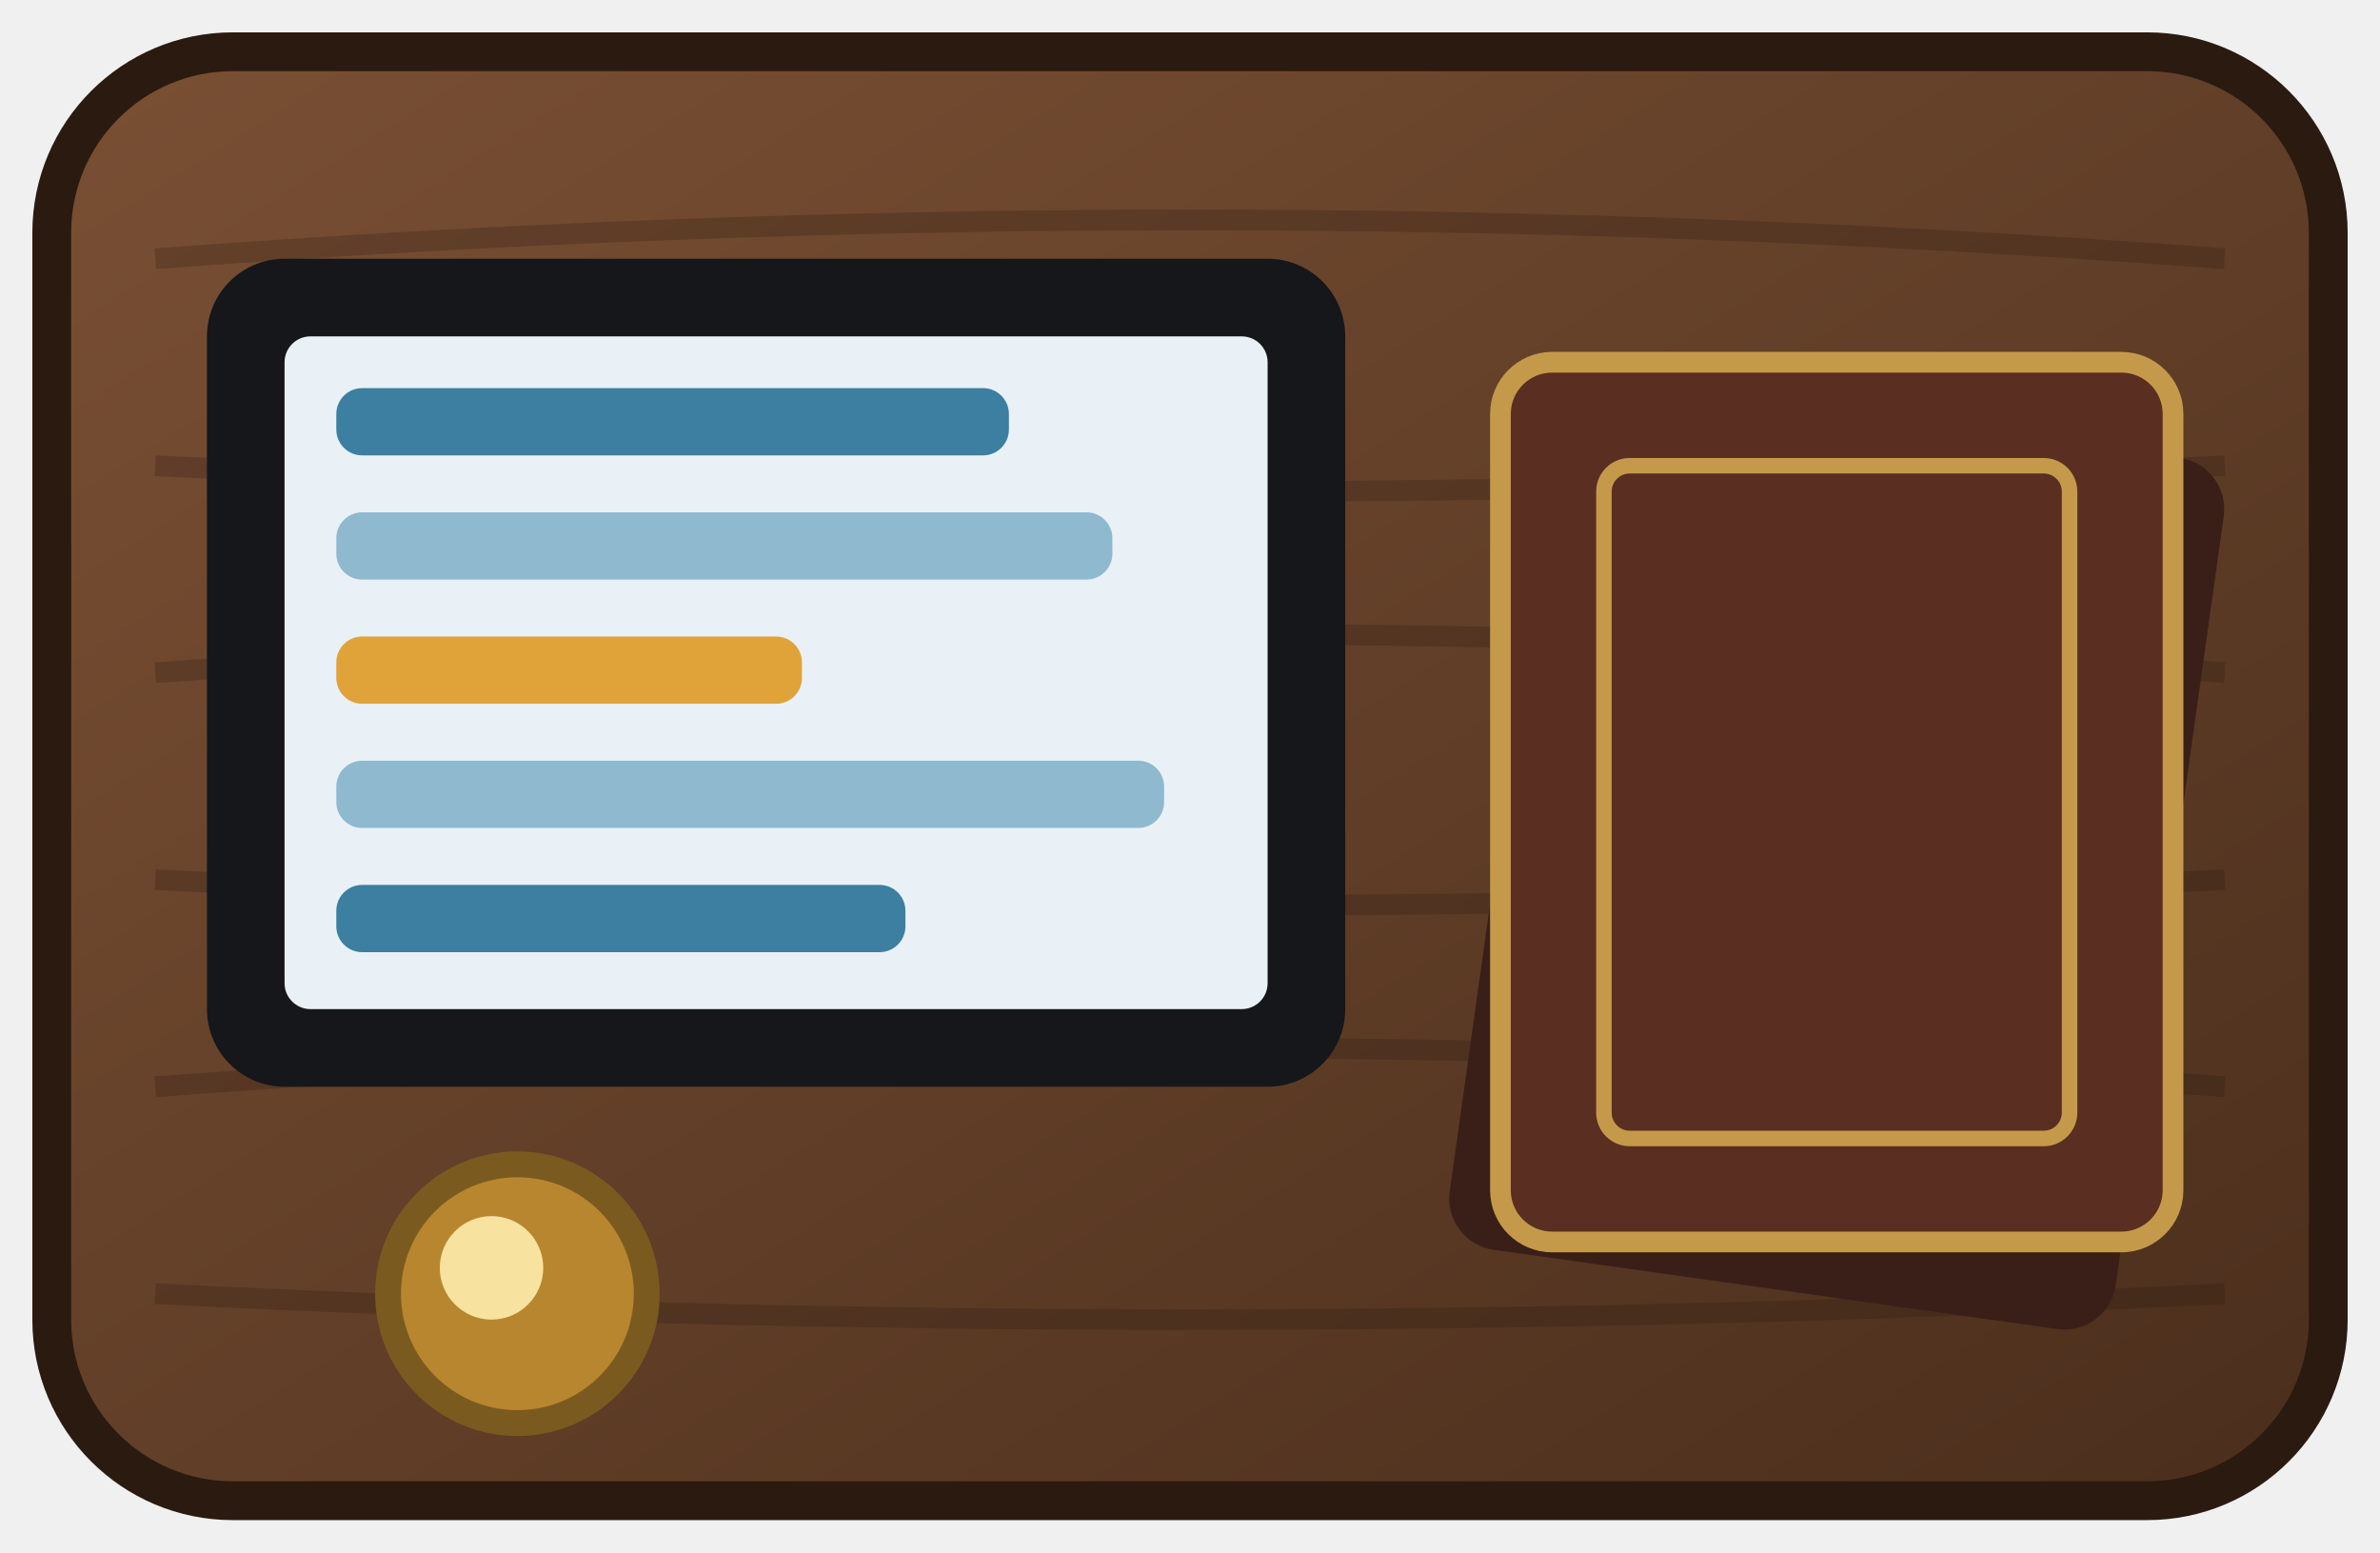
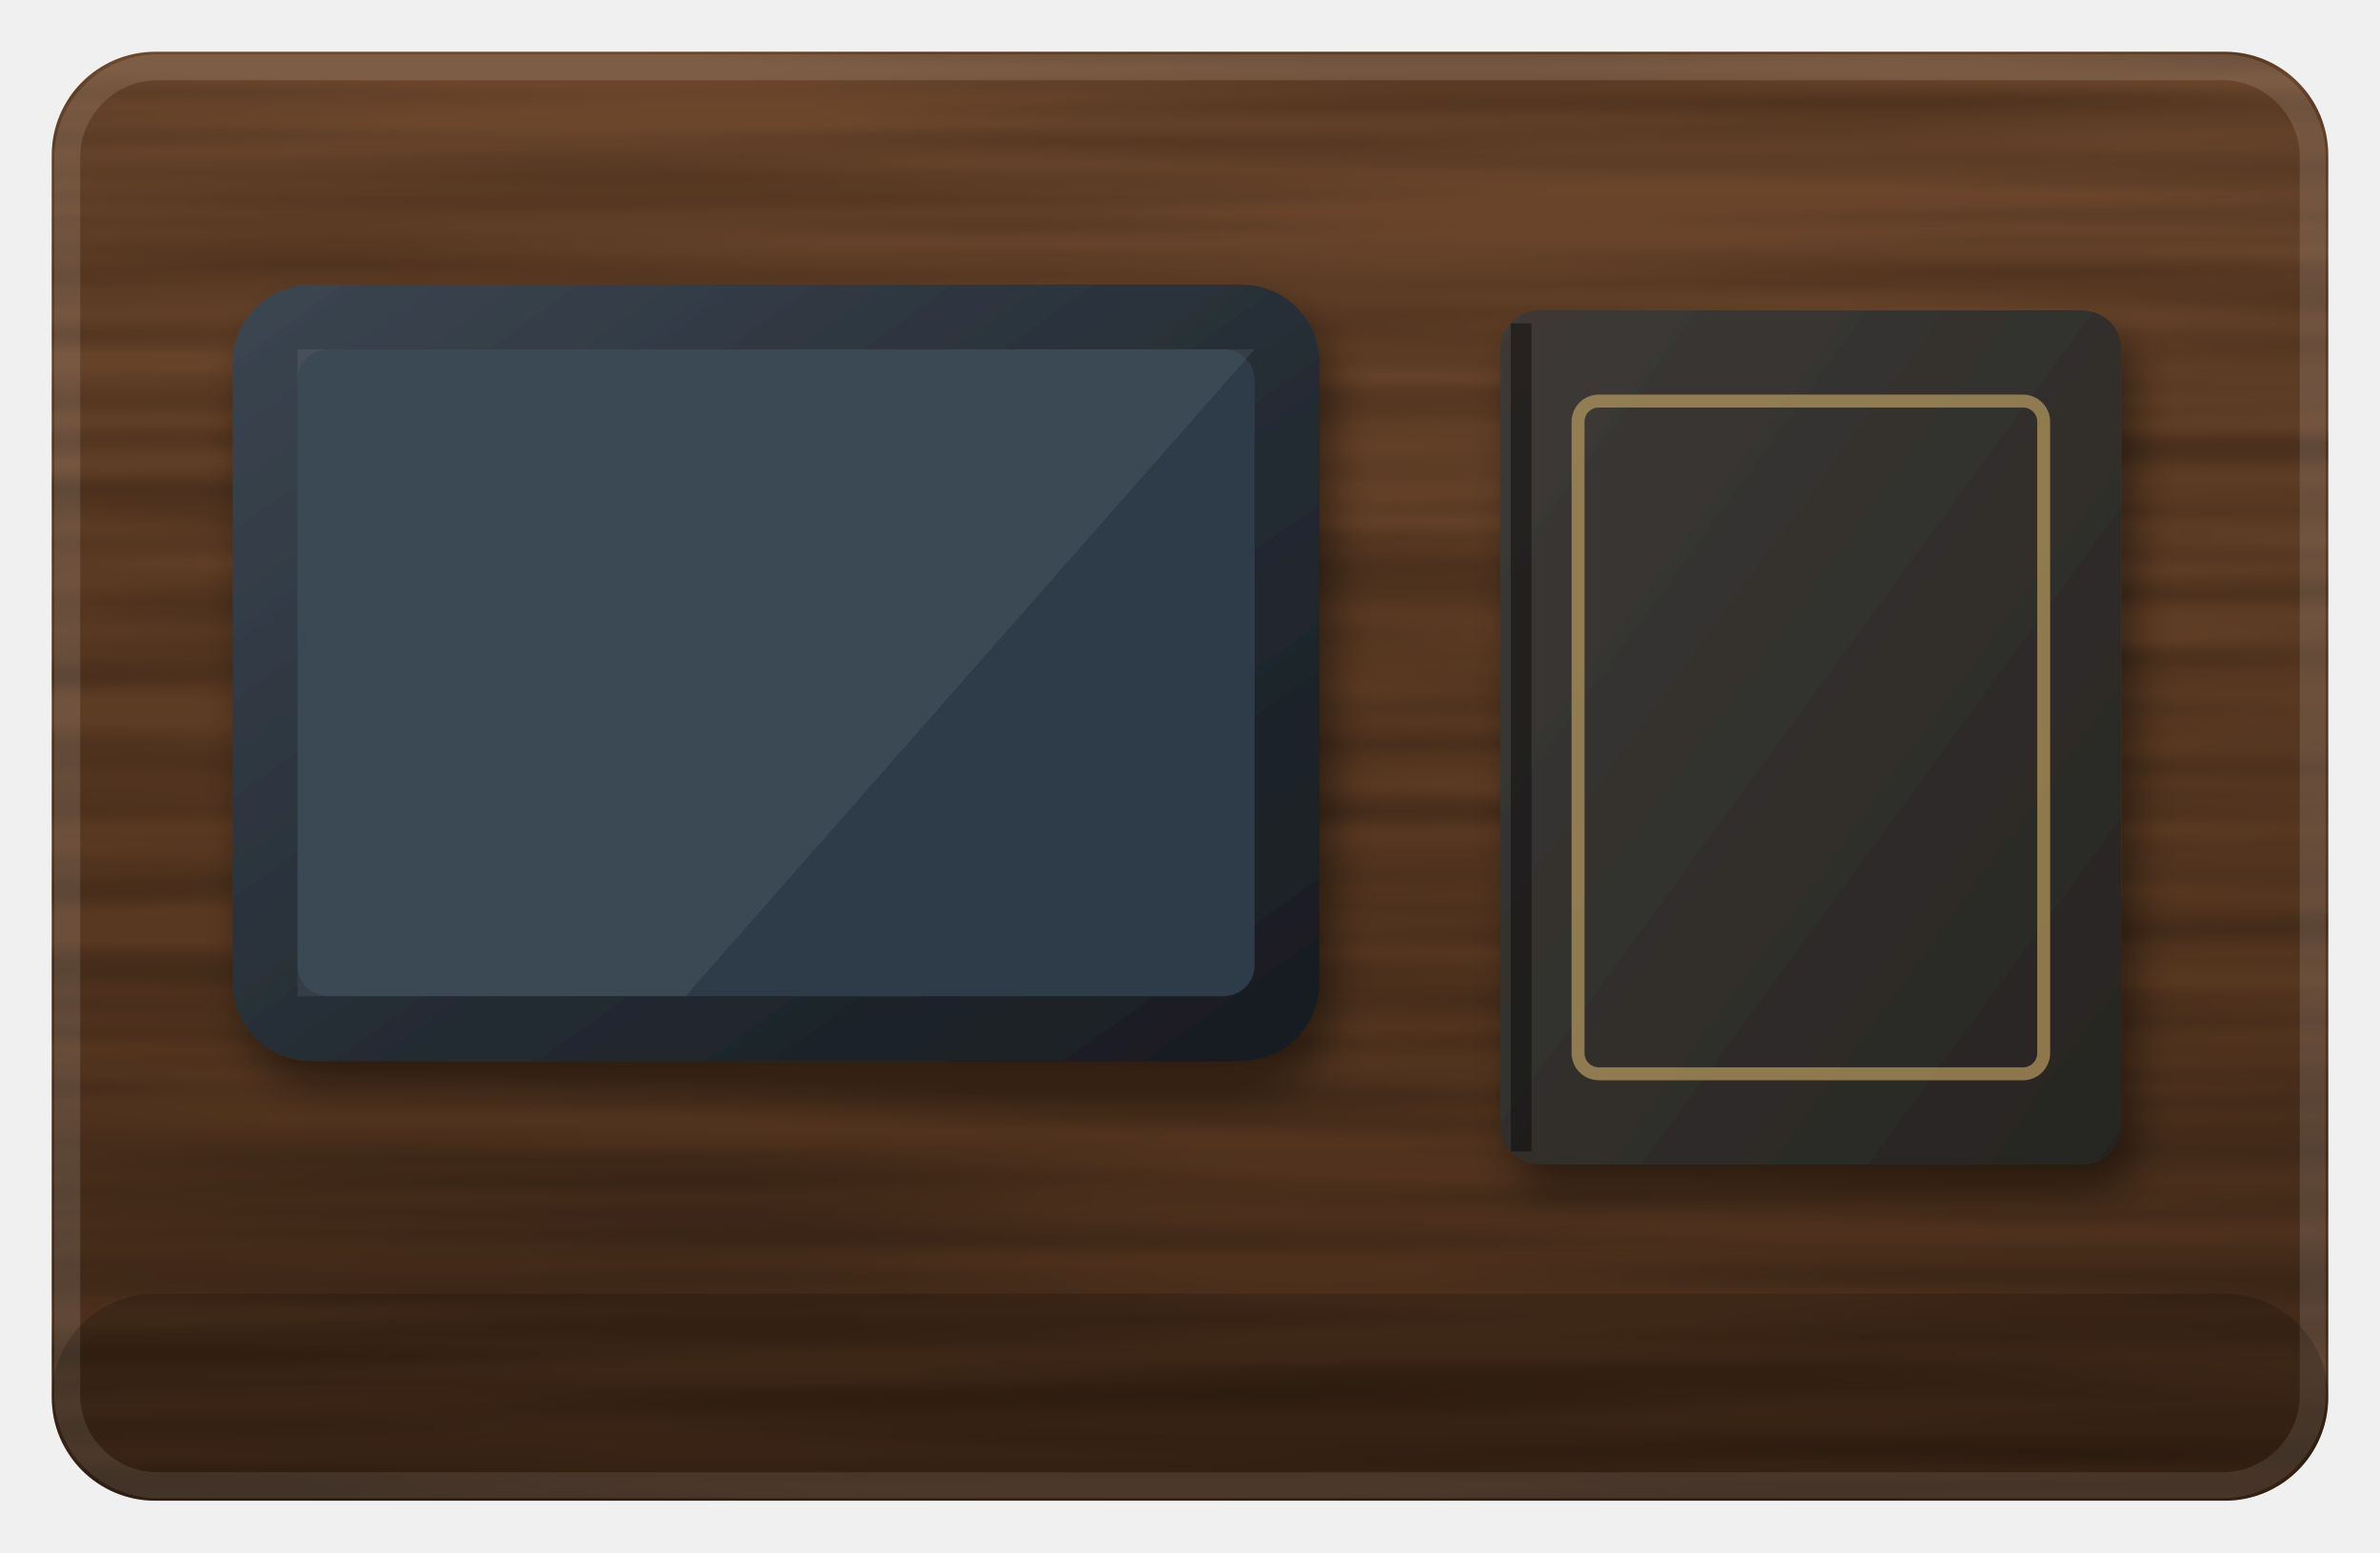
<svg xmlns="http://www.w3.org/2000/svg" viewBox="0 0 92 60">
  <defs>
-     <linearGradient id="g51" x1="0" y1="0" x2="1" y2="1">
-       <stop offset="0" stop-color="#7a5034" />
-       <stop offset="1" stop-color="#4a2e1c" />
+     <filter id="grain" x="0" y="0" width="100%" height="100%">
+       <feTurbulence type="fractalNoise" baseFrequency=".025 .6" numOctaves="2" seed="11" />
+       <feColorMatrix values="0 0 0 0 0  0 0 0 0 0  0 0 0 0 0  0 0 0 .5 -.15" />
+       <feComposite in2="SourceAlpha" operator="in" />
+     </filter>
+     <filter id="ish" x="-20%" y="-20%" width="140%" height="160%">
+       <feGaussianBlur in="SourceAlpha" stdDeviation=".8" />
+       <feOffset dx=".5" dy="1" />
+       <feComponentTransfer>
+         <feFuncA type="linear" slope=".45" />
+       </feComponentTransfer>
+       <feMerge>
+         <feMergeNode />
+         <feMergeNode in="SourceGraphic" />
+       </feMerge>
+     </filter>
+     <linearGradient id="w" x1="0" y1="0" x2="0" y2="1">
+       <stop offset="0" stop-color="#6d472c" />
+       <stop offset=".6" stop-color="#583821" />
+       <stop offset="1" stop-color="#452b19" />
+     </linearGradient>
+     <linearGradient id="scr" x1="0" y1="0" x2="1" y2="1">
+       <stop offset="0" stop-color="#3c4652" />
+       <stop offset=".6" stop-color="#232a32" />
+       <stop offset="1" stop-color="#171b20" />
+     </linearGradient>
+     <linearGradient id="menu" x1="0" y1="0" x2="1" y2="1">
+       <stop offset="0" stop-color="#3d3a37" />
+       <stop offset="1" stop-color="#262422" />
    </linearGradient>
  </defs>
-   <rect x="2" y="2" width="88" height="56" rx="7" fill="url(#g51)" stroke="#2a1a10" stroke-width="1.5" />
-   <path d="M6 10Q46 7 86 10" stroke="#2a1a10" stroke-opacity=".25" stroke-width=".8" fill="none" />
-   <path d="M6 18Q46 20 86 18" stroke="#2a1a10" stroke-opacity=".25" stroke-width=".8" fill="none" />
-   <path d="M6 26Q46 23 86 26" stroke="#2a1a10" stroke-opacity=".25" stroke-width=".8" fill="none" />
-   <path d="M6 34Q46 36 86 34" stroke="#2a1a10" stroke-opacity=".25" stroke-width=".8" fill="none" />
-   <path d="M6 42Q46 39 86 42" stroke="#2a1a10" stroke-opacity=".25" stroke-width=".8" fill="none" />
-   <path d="M6 50Q46 52 86 50" stroke="#2a1a10" stroke-opacity=".25" stroke-width=".8" fill="none" />
-   <rect x="8" y="10" width="44" height="32" rx="3" fill="#15171a" />
-   <rect x="11" y="13" width="38" height="26" rx="1" fill="#e9f1f7" />
-   <rect x="13" y="15" width="26" height="2.6" rx="1" fill="#3c7fa0" />
-   <rect x="13" y="19.8" width="30" height="2.6" rx="1" fill="#8fb9cf" />
-   <rect x="13" y="24.6" width="18" height="2.6" rx="1" fill="#e0a33a" />
-   <rect x="13" y="29.4" width="32" height="2.6" rx="1" fill="#8fb9cf" />
-   <rect x="13" y="34.2" width="22" height="2.6" rx="1" fill="#3c7fa0" />
-   <rect x="58" y="16" width="26" height="34" rx="2" fill="#3a1f18" transform="rotate(8 71 33)" />
-   <rect x="58" y="14" width="26" height="34" rx="2" fill="#5b2e22" stroke="#c49a4a" stroke-width=".8" />
-   <rect x="62" y="18" width="18" height="26" rx="1" fill="none" stroke="#c49a4a" stroke-width=".6" />
-   <circle cx="20" cy="50" r="5" fill="#b8862f" stroke="#7a5a1f" />
-   <circle cx="19" cy="49" r="2" fill="#f7e2a0" />
+   <rect x="2" y="2" width="88" height="56" rx="4" fill="url(#w)" />
+   <rect x="2" y="2" width="88" height="56" rx="4" fill="#000" filter="url(#grain)" />
+   <rect x="2.6" y="2.6" width="86.8" height="54.8" rx="3.5" fill="none" stroke="#fff" stroke-opacity=".12" />
+   <rect x="2" y="50" width="88" height="8" rx="4" fill="#000" fill-opacity=".18" />
+   <g filter="url(#ish)">
+     <rect x="9" y="11" width="42" height="30" rx="3" fill="url(#scr)" />
+     <rect x="11.5" y="13.5" width="37" height="25" rx="1.2" fill="#2d3b48" />
+     <path d="M11.5 13.5h37l-22 25h-15z" fill="#fff" fill-opacity=".07" />
+     <rect x="58" y="12" width="24" height="33" rx="1.5" fill="url(#menu)" />
+   </g>
+   <rect x="61" y="15.5" width="18" height="26" rx=".8" fill="none" stroke="#b89a5e" stroke-opacity=".7" stroke-width=".5" />
+   <path d="M58.8 12.5v32" stroke="#000" stroke-opacity=".4" stroke-width=".8" />
</svg>
